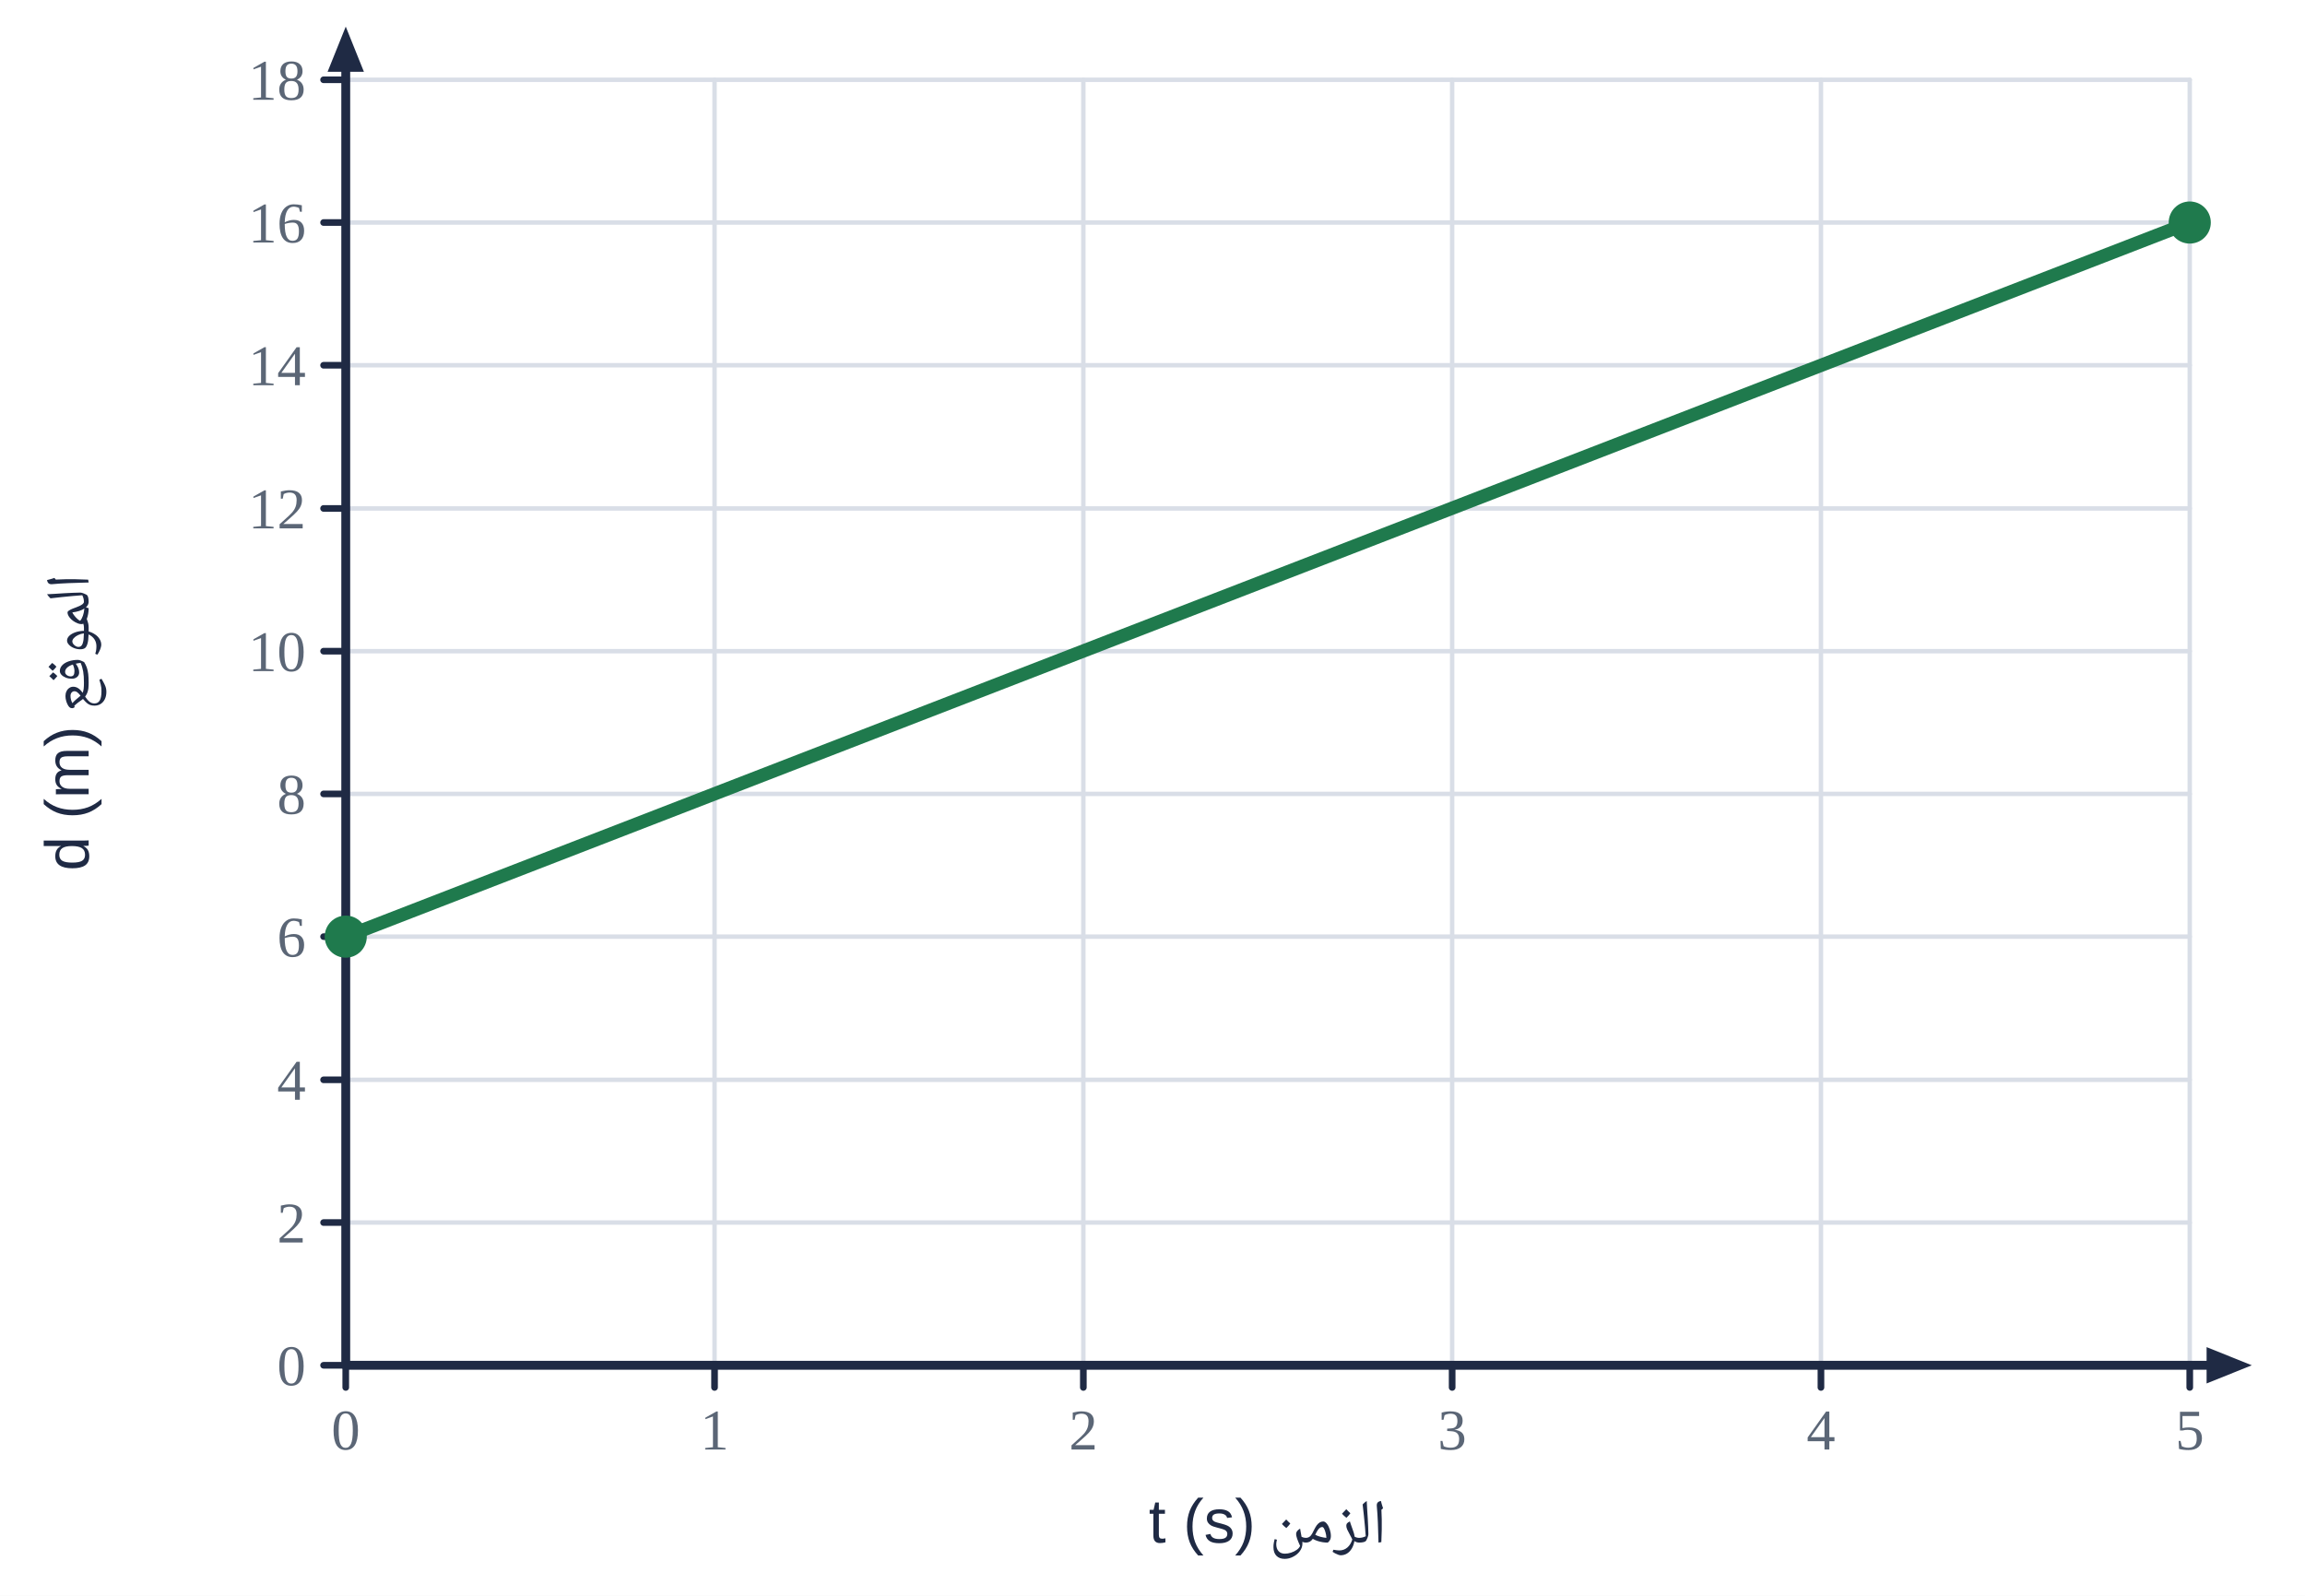
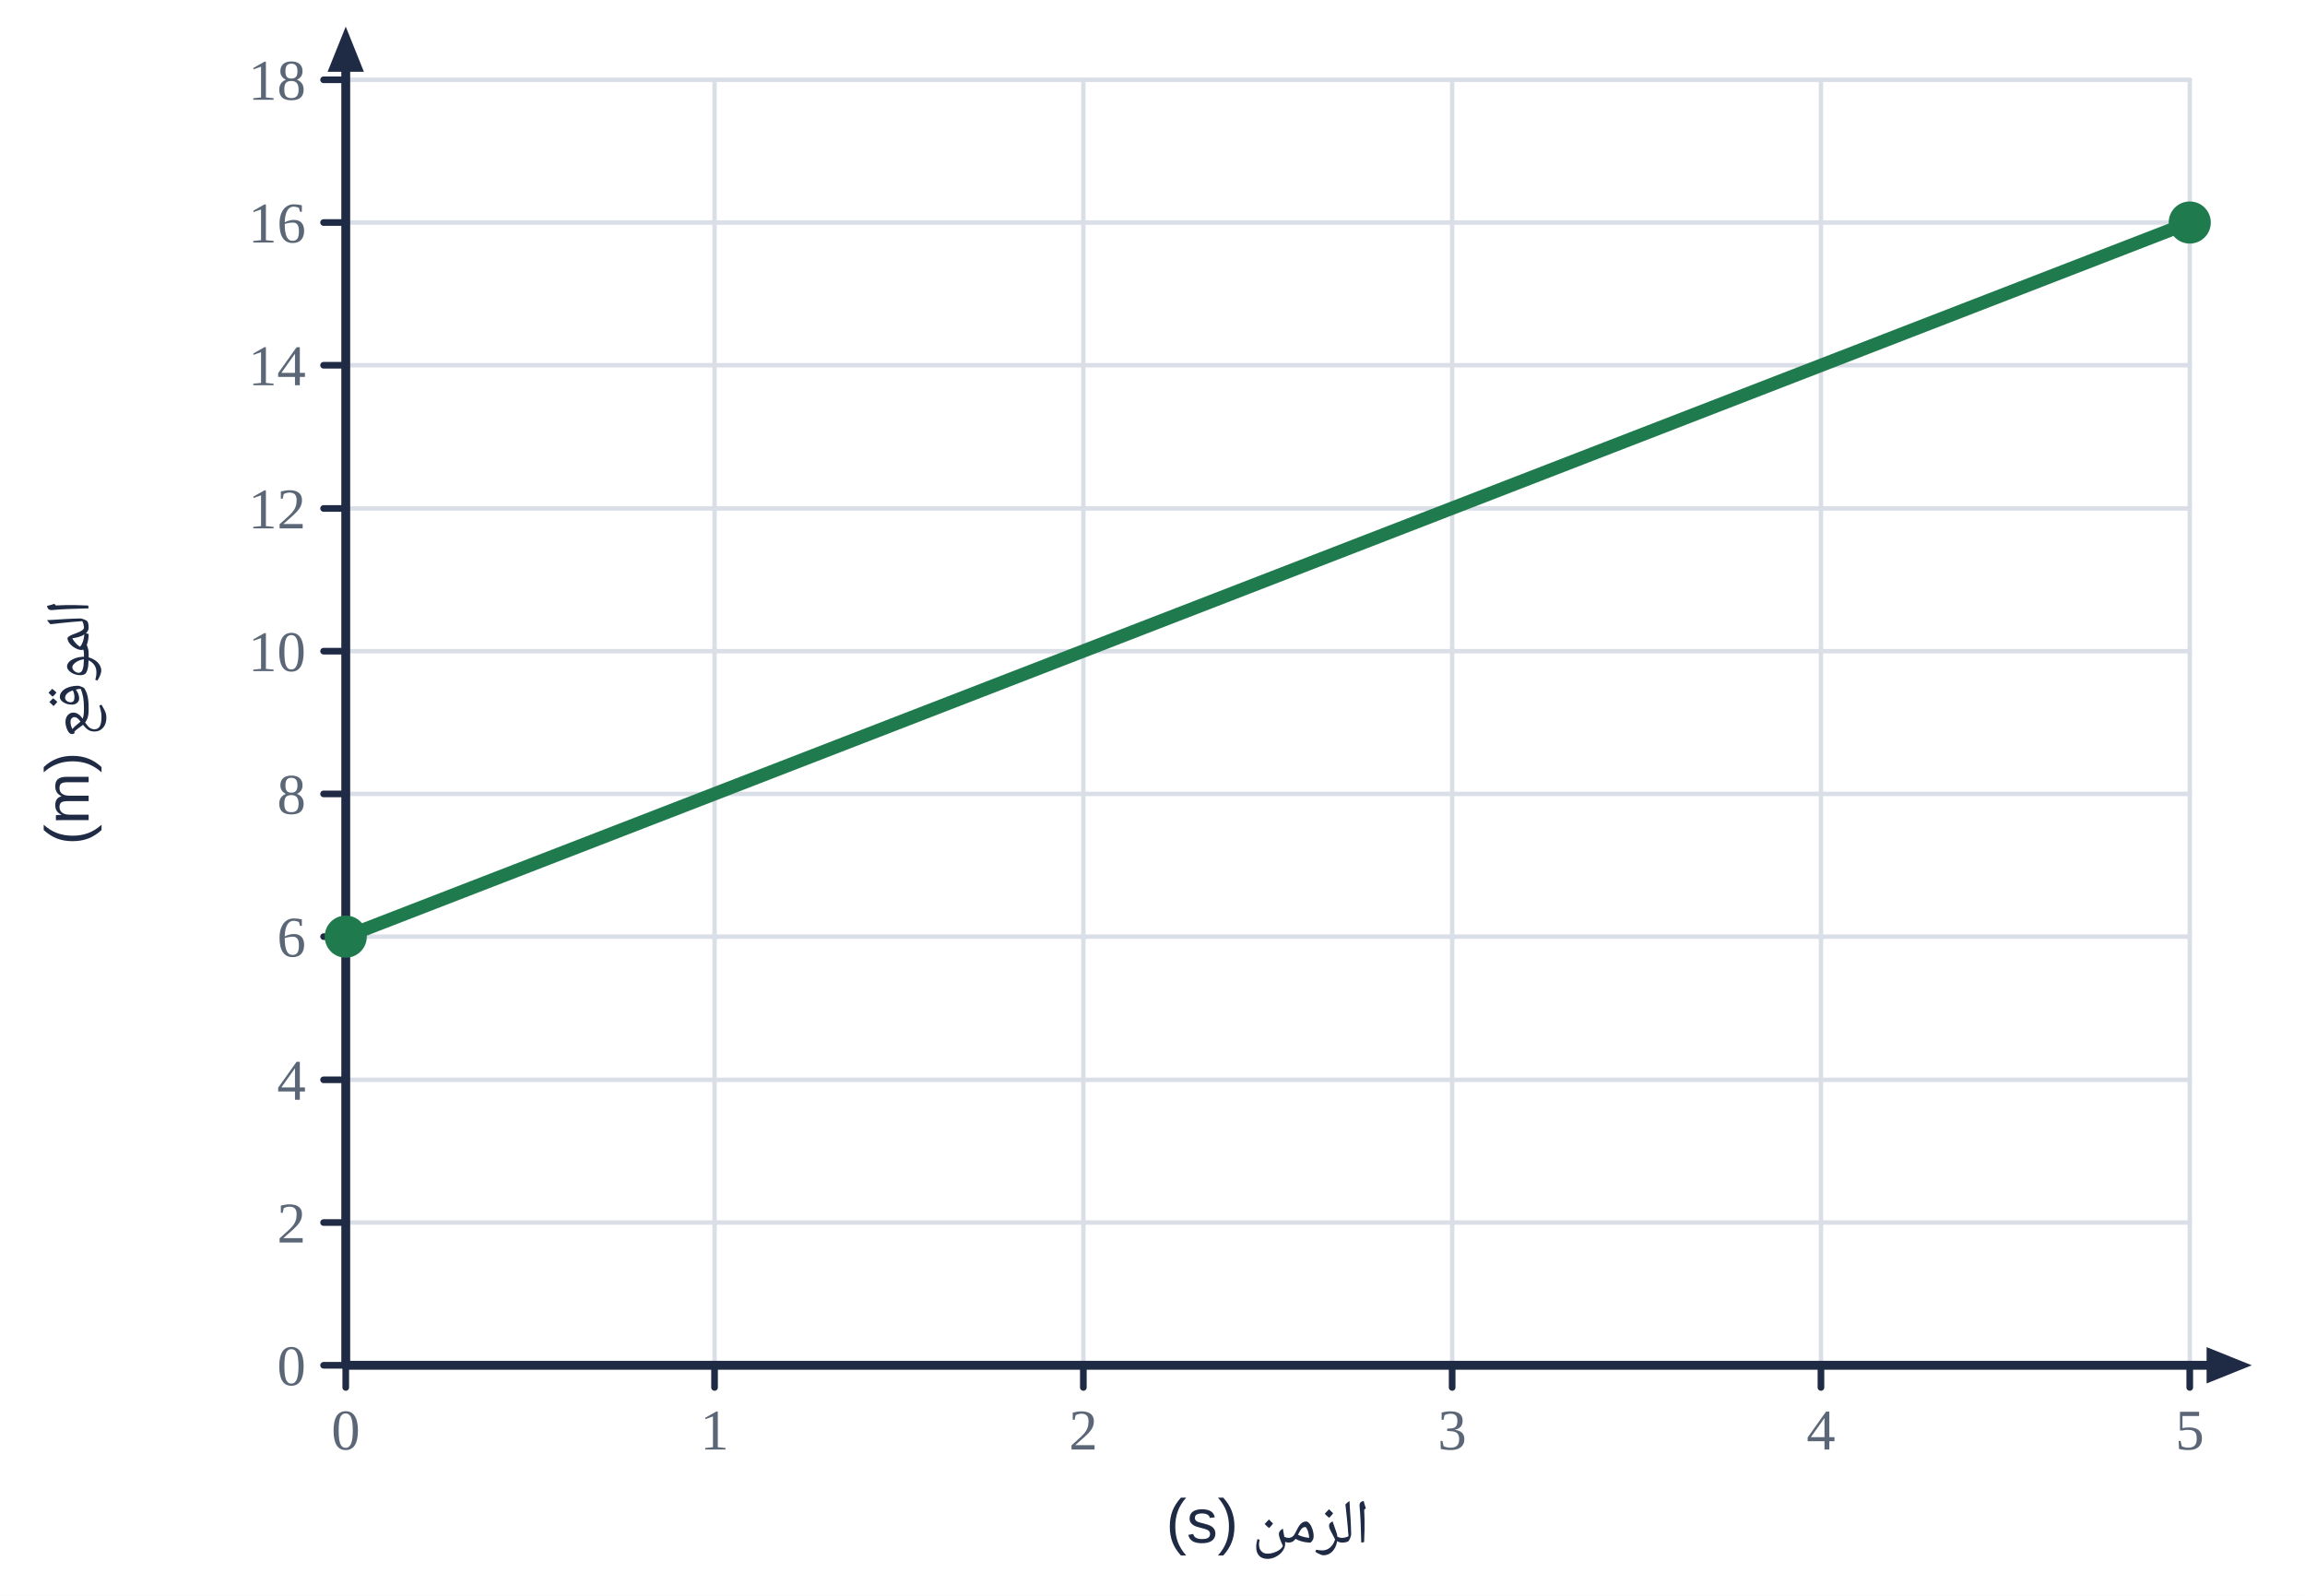
<svg xmlns="http://www.w3.org/2000/svg" viewBox="0 0 520 360" width="520" height="360">
  <rect width="520" height="360" fill="#fff" />
  <line x1="78.0" y1="18.0" x2="78.0" y2="308.0" stroke="#d9dee7" stroke-width="1" stroke-linecap="round" />
  <line x1="161.2" y1="18.0" x2="161.2" y2="308.0" stroke="#d9dee7" stroke-width="1" stroke-linecap="round" />
  <line x1="244.4" y1="18.0" x2="244.4" y2="308.0" stroke="#d9dee7" stroke-width="1" stroke-linecap="round" />
  <line x1="327.6" y1="18.0" x2="327.6" y2="308.0" stroke="#d9dee7" stroke-width="1" stroke-linecap="round" />
  <line x1="410.8" y1="18.0" x2="410.8" y2="308.0" stroke="#d9dee7" stroke-width="1" stroke-linecap="round" />
  <line x1="494.0" y1="18.0" x2="494.0" y2="308.0" stroke="#d9dee7" stroke-width="1" stroke-linecap="round" />
  <line x1="78.0" y1="308.0" x2="494.0" y2="308.0" stroke="#d9dee7" stroke-width="1" stroke-linecap="round" />
  <line x1="78.0" y1="275.8" x2="494.0" y2="275.8" stroke="#d9dee7" stroke-width="1" stroke-linecap="round" />
  <line x1="78.0" y1="243.6" x2="494.0" y2="243.6" stroke="#d9dee7" stroke-width="1" stroke-linecap="round" />
  <line x1="78.0" y1="211.3" x2="494.0" y2="211.3" stroke="#d9dee7" stroke-width="1" stroke-linecap="round" />
  <line x1="78.0" y1="179.1" x2="494.0" y2="179.1" stroke="#d9dee7" stroke-width="1" stroke-linecap="round" />
  <line x1="78.0" y1="146.9" x2="494.0" y2="146.9" stroke="#d9dee7" stroke-width="1" stroke-linecap="round" />
  <line x1="78.0" y1="114.7" x2="494.0" y2="114.7" stroke="#d9dee7" stroke-width="1" stroke-linecap="round" />
  <line x1="78.0" y1="82.4" x2="494.0" y2="82.4" stroke="#d9dee7" stroke-width="1" stroke-linecap="round" />
  <line x1="78.0" y1="50.2" x2="494.0" y2="50.2" stroke="#d9dee7" stroke-width="1" stroke-linecap="round" />
  <line x1="78.0" y1="18.0" x2="494.0" y2="18.0" stroke="#d9dee7" stroke-width="1" stroke-linecap="round" />
  <line x1="78.0" y1="308.0" x2="501.4" y2="308.0" stroke="#1f2a44" stroke-width="2" stroke-linecap="round" />
  <polygon points="508.0,308.0 497.8,312.1 497.8,303.9" fill="#1f2a44" />
  <line x1="78.0" y1="308.0" x2="78.0" y2="12.6" stroke="#1f2a44" stroke-width="2" stroke-linecap="round" />
  <polygon points="78.0,6.0 82.1,16.2 73.9,16.2" fill="#1f2a44" />
  <line x1="78.0" y1="308.0" x2="78.0" y2="313.0" stroke="#1f2a44" stroke-width="1.5" stroke-linecap="round" />
  <text x="78.0" y="327.0" text-anchor="middle" font-size="13" fill="#5b6676" font-weight="normal" font-family="'Times New Roman',Times,serif">0</text>
  <line x1="161.2" y1="308.0" x2="161.2" y2="313.0" stroke="#1f2a44" stroke-width="1.5" stroke-linecap="round" />
  <text x="161.2" y="327.0" text-anchor="middle" font-size="13" fill="#5b6676" font-weight="normal" font-family="'Times New Roman',Times,serif">1</text>
  <line x1="244.4" y1="308.0" x2="244.4" y2="313.0" stroke="#1f2a44" stroke-width="1.5" stroke-linecap="round" />
  <text x="244.4" y="327.0" text-anchor="middle" font-size="13" fill="#5b6676" font-weight="normal" font-family="'Times New Roman',Times,serif">2</text>
  <line x1="327.6" y1="308.0" x2="327.6" y2="313.0" stroke="#1f2a44" stroke-width="1.5" stroke-linecap="round" />
  <text x="327.6" y="327.0" text-anchor="middle" font-size="13" fill="#5b6676" font-weight="normal" font-family="'Times New Roman',Times,serif">3</text>
  <line x1="410.8" y1="308.0" x2="410.8" y2="313.0" stroke="#1f2a44" stroke-width="1.5" stroke-linecap="round" />
  <text x="410.8" y="327.0" text-anchor="middle" font-size="13" fill="#5b6676" font-weight="normal" font-family="'Times New Roman',Times,serif">4</text>
  <line x1="494.0" y1="308.0" x2="494.0" y2="313.0" stroke="#1f2a44" stroke-width="1.5" stroke-linecap="round" />
  <text x="494.0" y="327.0" text-anchor="middle" font-size="13" fill="#5b6676" font-weight="normal" font-family="'Times New Roman',Times,serif">5</text>
  <line x1="73.0" y1="308.0" x2="78.0" y2="308.0" stroke="#1f2a44" stroke-width="1.5" stroke-linecap="round" />
  <text x="69.0" y="312.5" text-anchor="end" font-size="13" fill="#5b6676" font-weight="normal" font-family="'Times New Roman',Times,serif">0</text>
  <line x1="73.0" y1="275.8" x2="78.0" y2="275.8" stroke="#1f2a44" stroke-width="1.5" stroke-linecap="round" />
  <text x="69.0" y="280.3" text-anchor="end" font-size="13" fill="#5b6676" font-weight="normal" font-family="'Times New Roman',Times,serif">2</text>
  <line x1="73.0" y1="243.6" x2="78.0" y2="243.6" stroke="#1f2a44" stroke-width="1.5" stroke-linecap="round" />
  <text x="69.0" y="248.1" text-anchor="end" font-size="13" fill="#5b6676" font-weight="normal" font-family="'Times New Roman',Times,serif">4</text>
  <line x1="73.0" y1="211.3" x2="78.0" y2="211.3" stroke="#1f2a44" stroke-width="1.5" stroke-linecap="round" />
  <text x="69.0" y="215.8" text-anchor="end" font-size="13" fill="#5b6676" font-weight="normal" font-family="'Times New Roman',Times,serif">6</text>
  <line x1="73.0" y1="179.1" x2="78.0" y2="179.1" stroke="#1f2a44" stroke-width="1.5" stroke-linecap="round" />
  <text x="69.0" y="183.6" text-anchor="end" font-size="13" fill="#5b6676" font-weight="normal" font-family="'Times New Roman',Times,serif">8</text>
  <line x1="73.0" y1="146.9" x2="78.0" y2="146.9" stroke="#1f2a44" stroke-width="1.5" stroke-linecap="round" />
  <text x="69.0" y="151.4" text-anchor="end" font-size="13" fill="#5b6676" font-weight="normal" font-family="'Times New Roman',Times,serif">10</text>
  <line x1="73.0" y1="114.7" x2="78.0" y2="114.7" stroke="#1f2a44" stroke-width="1.5" stroke-linecap="round" />
  <text x="69.0" y="119.2" text-anchor="end" font-size="13" fill="#5b6676" font-weight="normal" font-family="'Times New Roman',Times,serif">12</text>
  <line x1="73.0" y1="82.4" x2="78.0" y2="82.4" stroke="#1f2a44" stroke-width="1.5" stroke-linecap="round" />
  <text x="69.0" y="86.9" text-anchor="end" font-size="13" fill="#5b6676" font-weight="normal" font-family="'Times New Roman',Times,serif">14</text>
  <line x1="73.0" y1="50.2" x2="78.0" y2="50.2" stroke="#1f2a44" stroke-width="1.5" stroke-linecap="round" />
  <text x="69.0" y="54.7" text-anchor="end" font-size="13" fill="#5b6676" font-weight="normal" font-family="'Times New Roman',Times,serif">16</text>
  <line x1="73.0" y1="18.0" x2="78.0" y2="18.0" stroke="#1f2a44" stroke-width="1.5" stroke-linecap="round" />
  <text x="69.0" y="22.5" text-anchor="end" font-size="13" fill="#5b6676" font-weight="normal" font-family="'Times New Roman',Times,serif">18</text>
-   <text x="286.0" y="348.0" text-anchor="middle" font-size="14" fill="#1f2a44" font-weight="normal" font-family="'IBM Plex Sans Arabic','Noto Naskh Arabic',Tahoma,Arial,sans-serif" direction="rtl">الزمن t (s)</text>
-   <text x="20.0" y="163.0" text-anchor="middle" font-size="14" fill="#1f2a44" font-weight="normal" font-family="'IBM Plex Sans Arabic','Noto Naskh Arabic',Tahoma,Arial,sans-serif" direction="rtl" transform="rotate(-90 20 163.0)">الموقع d (m)</text>
+   <text x="286.0" y="348.0" text-anchor="middle" font-size="14" fill="#1f2a44" font-weight="normal" font-family="'IBM Plex Sans Arabic','Noto Naskh Arabic',Tahoma,Arial,sans-serif" direction="rtl">الزمن (s)</text>
+   <text x="20.0" y="163.0" text-anchor="middle" font-size="14" fill="#1f2a44" font-weight="normal" font-family="'IBM Plex Sans Arabic','Noto Naskh Arabic',Tahoma,Arial,sans-serif" direction="rtl" transform="rotate(-90 20 163.0)">الموقع (m)</text>
  <polyline points="78.0,211.3 494.0,50.2" fill="none" stroke="#1f7a4d" stroke-width="3" stroke-linejoin="round" />
  <circle cx="78.0" cy="211.3" r="4" fill="#1f7a4d" stroke="#1f7a4d" stroke-width="1.5" />
  <circle cx="494.0" cy="50.2" r="4" fill="#1f7a4d" stroke="#1f7a4d" stroke-width="1.5" />
</svg>
